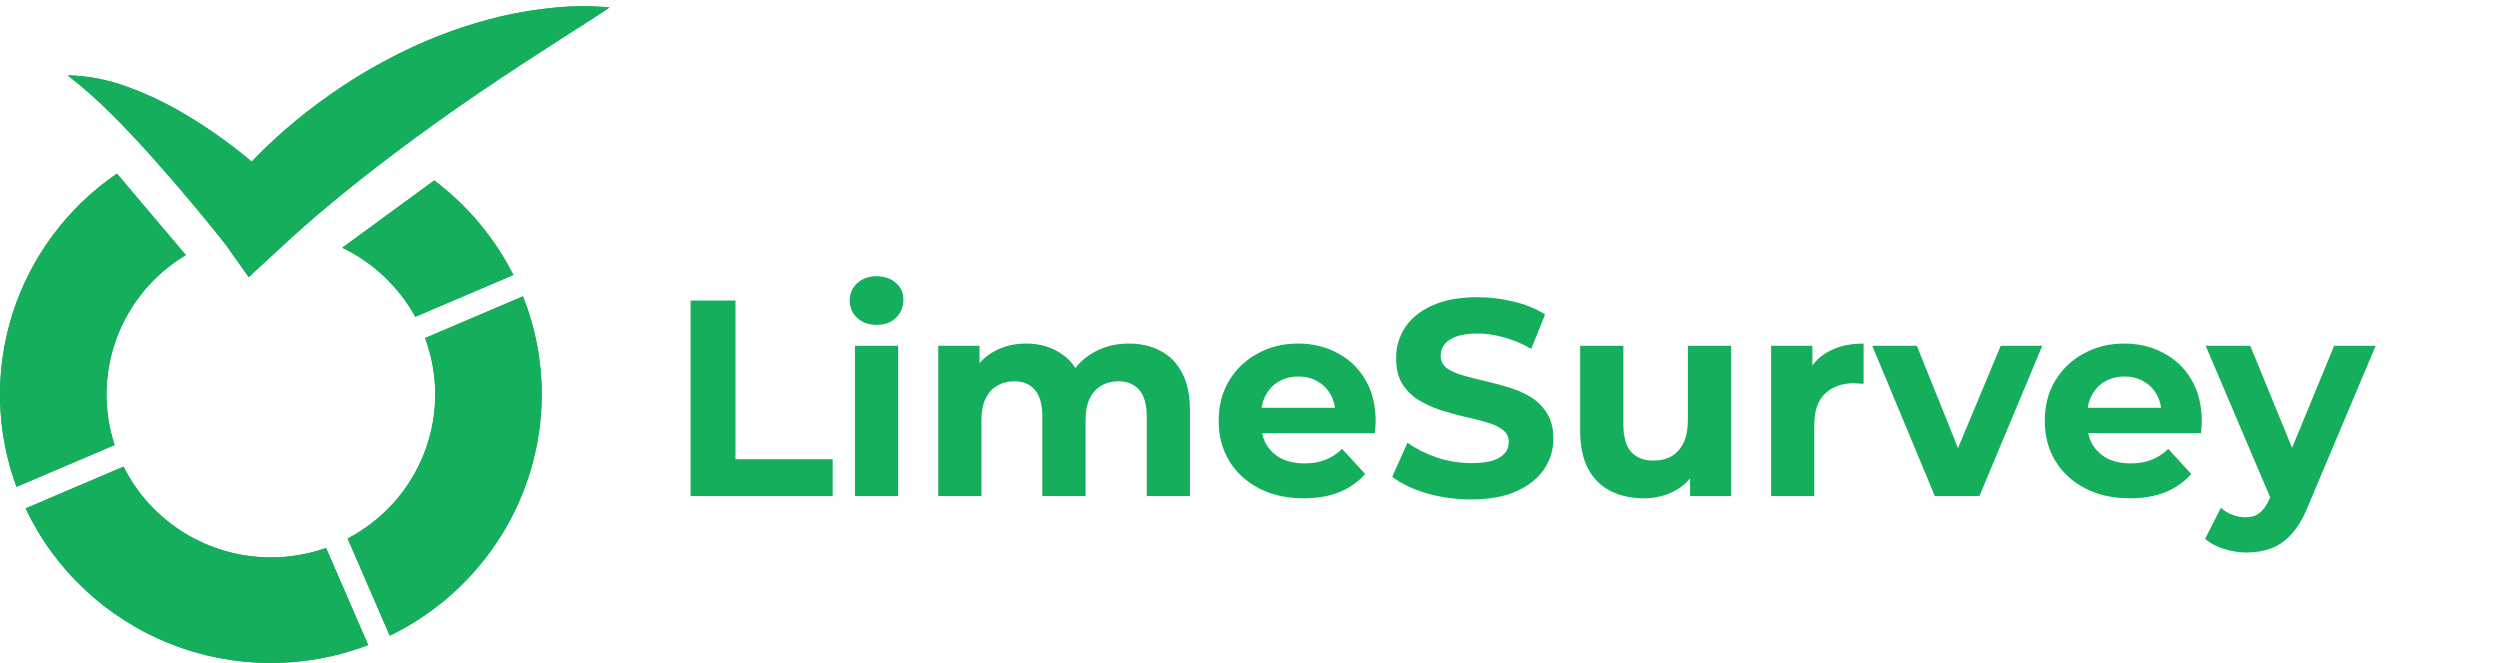
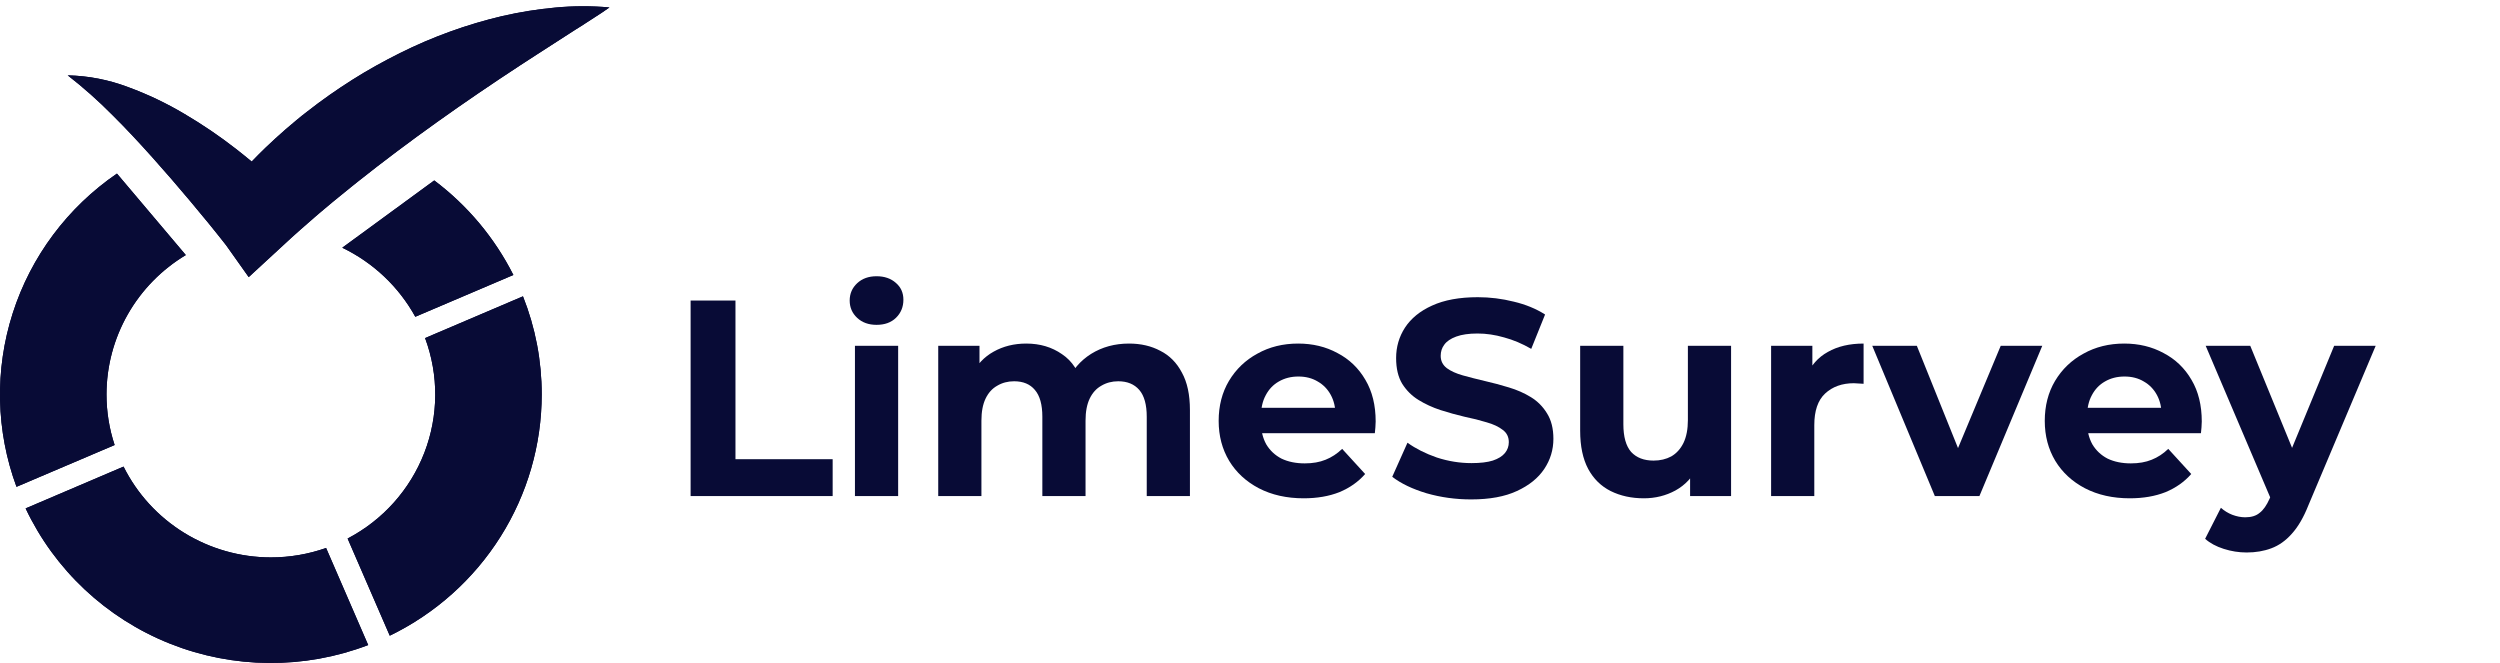
<svg xmlns="http://www.w3.org/2000/svg" width="181" height="48" viewBox="0 0 181 48" fill="none">
-   <path fill-rule="evenodd" clip-rule="evenodd" d="M4.903 5.455C6.398 5.487 7.879 5.776 9.286 6.31C10.693 6.826 12.053 7.473 13.35 8.245C14.639 9.002 15.881 9.845 17.069 10.768C17.459 11.072 17.842 11.38 18.222 11.697C18.546 11.36 18.875 11.03 19.209 10.707C19.693 10.24 20.196 9.787 20.698 9.347C20.954 9.13 21.209 8.913 21.465 8.699L21.851 8.382L22.246 8.075C23.296 7.25 24.386 6.489 25.507 5.778C26.629 5.066 27.786 4.428 28.966 3.838C31.327 2.663 33.804 1.767 36.352 1.166C37.625 0.873 38.914 0.666 40.212 0.547C41.514 0.424 42.822 0.421 44.124 0.538C43.755 0.805 43.382 1.045 43.012 1.282L43.011 1.282C42.833 1.397 42.654 1.512 42.478 1.628C42.209 1.805 41.935 1.982 41.661 2.147L41.638 2.162C41.511 2.242 41.384 2.322 41.258 2.407L40.854 2.667C40.169 3.101 39.494 3.539 38.825 3.974C38.447 4.22 38.071 4.464 37.696 4.706C35.625 6.065 33.614 7.429 31.645 8.836C29.676 10.242 27.755 11.681 25.878 13.173C25.721 13.3 25.563 13.426 25.406 13.552L25.405 13.552L25.405 13.553C25.095 13.801 24.784 14.049 24.478 14.306C24.165 14.556 23.857 14.816 23.55 15.075L23.55 15.075L23.55 15.075C23.4 15.201 23.251 15.328 23.101 15.453C23.006 15.535 22.911 15.617 22.816 15.698L22.816 15.698C22.458 16.007 22.103 16.313 21.757 16.623C21.638 16.73 21.52 16.836 21.402 16.941L21.401 16.941L21.401 16.941C21.301 17.03 21.201 17.119 21.102 17.209L20.509 17.756L18.007 20.063L16.378 17.766C16.347 17.719 16.289 17.648 16.24 17.589L16.083 17.39L15.764 16.989L15.114 16.182C14.674 15.644 14.23 15.108 13.781 14.573C12.885 13.506 11.973 12.445 11.037 11.402C10.102 10.358 9.149 9.33 8.144 8.334C7.124 7.302 6.041 6.34 4.903 5.455ZM19.61 40.356C17.391 40.354 15.217 39.737 13.333 38.575C11.448 37.414 9.929 35.754 8.945 33.782L1.854 36.808C3.959 41.261 7.689 44.759 12.291 46.595C16.894 48.431 22.027 48.469 26.657 46.702L23.609 39.672C22.326 40.126 20.973 40.357 19.61 40.356ZM9.247 22.765C8.241 24.533 7.712 26.528 7.711 28.557C7.71 29.802 7.909 31.038 8.299 32.22L1.194 35.246C-0.299 31.201 -0.395 26.779 0.922 22.674C2.238 18.57 4.892 15.014 8.467 12.567L13.453 18.466C11.701 19.517 10.253 20.997 9.247 22.765ZM31.439 13.063L24.781 17.934C27.024 19.016 28.872 20.764 30.068 22.934L37.168 19.908C35.813 17.221 33.853 14.879 31.439 13.063ZM37.863 21.454C38.763 23.717 39.224 26.128 39.221 28.56C39.218 32.199 38.185 35.765 36.24 38.852C34.296 41.939 31.517 44.424 28.219 46.024L25.167 38.989C27.717 37.654 29.691 35.447 30.723 32.778C31.755 30.108 31.773 27.158 30.776 24.476L37.863 21.454Z" fill="#14AE5C" />
-   <path fill-rule="evenodd" clip-rule="evenodd" d="M4.903 5.455C6.398 5.487 7.879 5.776 9.286 6.31C10.693 6.826 12.053 7.473 13.35 8.245C14.639 9.002 15.881 9.845 17.069 10.768C17.459 11.072 17.842 11.38 18.222 11.697C18.546 11.36 18.875 11.03 19.209 10.707C19.693 10.24 20.196 9.787 20.698 9.347C20.954 9.13 21.209 8.913 21.465 8.699L21.851 8.382L22.246 8.075C23.296 7.25 24.386 6.489 25.507 5.778C26.629 5.066 27.786 4.428 28.966 3.838C31.327 2.663 33.804 1.767 36.352 1.166C37.625 0.873 38.914 0.666 40.212 0.547C41.514 0.424 42.822 0.421 44.124 0.538C43.755 0.805 43.382 1.045 43.012 1.282L43.011 1.282C42.833 1.397 42.654 1.512 42.478 1.628C42.209 1.805 41.935 1.982 41.661 2.147L41.638 2.162C41.511 2.242 41.384 2.322 41.258 2.407L40.854 2.667C40.169 3.101 39.494 3.539 38.825 3.974C38.447 4.22 38.071 4.464 37.696 4.706C35.625 6.065 33.614 7.429 31.645 8.836C29.676 10.242 27.755 11.681 25.878 13.173C25.721 13.3 25.563 13.426 25.406 13.552L25.405 13.552L25.405 13.553C25.095 13.801 24.784 14.049 24.478 14.306C24.165 14.556 23.857 14.816 23.55 15.075L23.55 15.075L23.55 15.075C23.4 15.201 23.251 15.328 23.101 15.453C23.006 15.535 22.911 15.617 22.816 15.698L22.816 15.698C22.458 16.007 22.103 16.313 21.757 16.623C21.638 16.73 21.52 16.836 21.402 16.941L21.401 16.941L21.401 16.941C21.301 17.03 21.201 17.119 21.102 17.209L20.509 17.756L18.007 20.063L16.378 17.766C16.347 17.719 16.289 17.648 16.24 17.589L16.083 17.39L15.764 16.989L15.114 16.182C14.674 15.644 14.23 15.108 13.781 14.573C12.885 13.506 11.973 12.445 11.037 11.402C10.102 10.358 9.149 9.33 8.144 8.334C7.124 7.302 6.041 6.34 4.903 5.455ZM19.61 40.356C17.391 40.354 15.217 39.737 13.333 38.575C11.448 37.414 9.929 35.754 8.945 33.782L1.854 36.808C3.959 41.261 7.689 44.759 12.291 46.595C16.894 48.431 22.027 48.469 26.657 46.702L23.609 39.672C22.326 40.126 20.973 40.357 19.61 40.356ZM9.247 22.765C8.241 24.533 7.712 26.528 7.711 28.557C7.71 29.802 7.909 31.038 8.299 32.22L1.194 35.246C-0.299 31.201 -0.395 26.779 0.922 22.674C2.238 18.57 4.892 15.014 8.467 12.567L13.453 18.466C11.701 19.517 10.253 20.997 9.247 22.765ZM31.439 13.063L24.781 17.934C27.024 19.016 28.872 20.764 30.068 22.934L37.168 19.908C35.813 17.221 33.853 14.879 31.439 13.063ZM37.863 21.454C38.763 23.717 39.224 26.128 39.221 28.56C39.218 32.199 38.185 35.765 36.24 38.852C34.296 41.939 31.517 44.424 28.219 46.024L25.167 38.989C27.717 37.654 29.691 35.447 30.723 32.778C31.755 30.108 31.773 27.158 30.776 24.476L37.863 21.454Z" fill="#14AE5C" />
-   <path d="M50 35.915V21.759H53.248V33.246H60.284V35.915H50Z" fill="#14AE5C" />
-   <path d="M61.898 35.915V25.035H65.026V35.915H61.898ZM63.462 23.519C62.887 23.519 62.419 23.35 62.059 23.013C61.698 22.676 61.517 22.258 61.517 21.759C61.517 21.261 61.698 20.843 62.059 20.506C62.419 20.169 62.887 20 63.462 20C64.037 20 64.504 20.162 64.865 20.485C65.226 20.795 65.406 21.2 65.406 21.699C65.406 22.224 65.226 22.663 64.865 23.013C64.518 23.35 64.05 23.519 63.462 23.519Z" fill="#14AE5C" />
-   <path d="M81.741 24.874C82.596 24.874 83.351 25.049 84.006 25.399C84.675 25.736 85.196 26.262 85.57 26.977C85.958 27.678 86.151 28.581 86.151 29.687V35.915H83.024V30.172C83.024 29.296 82.844 28.648 82.483 28.23C82.122 27.813 81.614 27.604 80.959 27.604C80.505 27.604 80.097 27.712 79.736 27.927C79.375 28.129 79.095 28.439 78.894 28.857C78.694 29.275 78.593 29.808 78.593 30.455V35.915H75.466V30.172C75.466 29.296 75.286 28.648 74.925 28.23C74.577 27.813 74.076 27.604 73.421 27.604C72.967 27.604 72.559 27.712 72.198 27.927C71.837 28.129 71.557 28.439 71.356 28.857C71.156 29.275 71.055 29.808 71.055 30.455V35.915H67.928V25.035H70.915V28.008L70.354 27.139C70.728 26.397 71.256 25.837 71.938 25.46C72.633 25.069 73.421 24.874 74.303 24.874C75.292 24.874 76.154 25.13 76.889 25.642C77.638 26.141 78.132 26.909 78.373 27.947L77.27 27.644C77.631 26.795 78.206 26.121 78.994 25.622C79.796 25.123 80.712 24.874 81.741 24.874Z" fill="#14AE5C" />
-   <path d="M94.386 36.077C93.156 36.077 92.073 35.834 91.138 35.349C90.216 34.864 89.501 34.203 88.993 33.367C88.485 32.518 88.231 31.554 88.231 30.475C88.231 29.383 88.478 28.419 88.973 27.583C89.481 26.734 90.169 26.073 91.038 25.602C91.906 25.116 92.889 24.874 93.985 24.874C95.041 24.874 95.99 25.103 96.832 25.561C97.687 26.006 98.362 26.653 98.856 27.503C99.351 28.338 99.598 29.343 99.598 30.516C99.598 30.637 99.591 30.779 99.578 30.94C99.565 31.089 99.551 31.23 99.538 31.365H90.777V29.525H97.894L96.691 30.071C96.691 29.505 96.578 29.012 96.35 28.595C96.123 28.177 95.809 27.853 95.408 27.624C95.007 27.381 94.539 27.26 94.005 27.26C93.47 27.26 92.996 27.381 92.581 27.624C92.18 27.853 91.866 28.183 91.639 28.615C91.412 29.033 91.298 29.532 91.298 30.111V30.597C91.298 31.19 91.425 31.715 91.679 32.174C91.947 32.619 92.314 32.963 92.782 33.205C93.263 33.434 93.824 33.549 94.466 33.549C95.041 33.549 95.542 33.461 95.969 33.286C96.41 33.111 96.811 32.848 97.172 32.498L98.836 34.318C98.342 34.884 97.72 35.322 96.972 35.632C96.223 35.928 95.361 36.077 94.386 36.077Z" fill="#14AE5C" />
-   <path d="M106.512 36.158C105.389 36.158 104.313 36.009 103.284 35.713C102.255 35.403 101.426 35.005 100.798 34.52L101.901 32.053C102.502 32.484 103.21 32.841 104.026 33.124C104.854 33.394 105.69 33.529 106.532 33.529C107.173 33.529 107.688 33.468 108.075 33.347C108.476 33.212 108.77 33.03 108.957 32.801C109.145 32.572 109.238 32.309 109.238 32.012C109.238 31.635 109.091 31.338 108.797 31.122C108.503 30.893 108.115 30.711 107.634 30.576C107.153 30.428 106.619 30.293 106.031 30.172C105.456 30.037 104.874 29.875 104.286 29.687C103.712 29.498 103.184 29.255 102.703 28.959C102.221 28.662 101.827 28.271 101.52 27.786C101.226 27.3 101.079 26.68 101.079 25.925C101.079 25.116 101.293 24.381 101.72 23.721C102.161 23.047 102.816 22.514 103.685 22.123C104.567 21.719 105.67 21.517 106.993 21.517C107.875 21.517 108.744 21.625 109.599 21.84C110.454 22.043 111.21 22.352 111.864 22.77L110.862 25.258C110.207 24.88 109.552 24.604 108.897 24.429C108.242 24.24 107.601 24.146 106.973 24.146C106.345 24.146 105.83 24.22 105.429 24.368C105.028 24.516 104.741 24.712 104.567 24.954C104.393 25.184 104.306 25.453 104.306 25.763C104.306 26.127 104.453 26.424 104.747 26.653C105.042 26.869 105.429 27.044 105.91 27.179C106.391 27.314 106.919 27.449 107.494 27.583C108.082 27.718 108.663 27.873 109.238 28.049C109.826 28.224 110.361 28.46 110.842 28.756C111.323 29.053 111.711 29.444 112.005 29.929C112.312 30.415 112.466 31.028 112.466 31.77C112.466 32.565 112.245 33.293 111.804 33.953C111.363 34.614 110.702 35.147 109.82 35.551C108.951 35.956 107.848 36.158 106.512 36.158Z" fill="#14AE5C" />
-   <path d="M119.015 36.077C118.12 36.077 117.318 35.902 116.61 35.551C115.915 35.2 115.373 34.668 114.986 33.953C114.598 33.225 114.404 32.302 114.404 31.183V25.035H117.532V30.718C117.532 31.621 117.719 32.288 118.093 32.72C118.481 33.138 119.022 33.347 119.717 33.347C120.198 33.347 120.626 33.246 121 33.044C121.374 32.828 121.668 32.504 121.882 32.073C122.096 31.628 122.203 31.075 122.203 30.415V25.035H125.33V35.915H122.363V32.922L122.905 33.792C122.544 34.547 122.009 35.12 121.301 35.511C120.606 35.888 119.844 36.077 119.015 36.077Z" fill="#14AE5C" />
-   <path d="M128.228 35.915V25.035H131.215V28.109L130.794 27.219C131.115 26.451 131.629 25.871 132.337 25.48C133.046 25.076 133.908 24.874 134.924 24.874V27.786C134.79 27.772 134.67 27.765 134.563 27.765C134.456 27.752 134.342 27.745 134.222 27.745C133.367 27.745 132.672 27.995 132.137 28.493C131.616 28.979 131.355 29.741 131.355 30.779V35.915H128.228Z" fill="#14AE5C" />
-   <path d="M140.082 35.915L135.551 25.035H138.779L142.548 34.398H140.944L144.853 25.035H147.861L143.31 35.915H140.082Z" fill="#14AE5C" />
-   <path d="M154.196 36.077C152.966 36.077 151.884 35.834 150.948 35.349C150.026 34.864 149.311 34.203 148.803 33.367C148.295 32.518 148.041 31.554 148.041 30.475C148.041 29.383 148.288 28.419 148.783 27.583C149.291 26.734 149.979 26.073 150.848 25.602C151.717 25.116 152.699 24.874 153.795 24.874C154.851 24.874 155.8 25.103 156.642 25.561C157.497 26.006 158.172 26.653 158.666 27.503C159.161 28.338 159.408 29.343 159.408 30.516C159.408 30.637 159.402 30.779 159.388 30.94C159.375 31.089 159.361 31.23 159.348 31.365H150.587V29.525H157.704L156.501 30.071C156.501 29.505 156.388 29.012 156.16 28.595C155.933 28.177 155.619 27.853 155.218 27.624C154.817 27.381 154.35 27.26 153.815 27.26C153.28 27.26 152.806 27.381 152.392 27.624C151.991 27.853 151.676 28.183 151.449 28.615C151.222 29.033 151.108 29.532 151.108 30.111V30.597C151.108 31.19 151.235 31.715 151.489 32.174C151.757 32.619 152.124 32.963 152.592 33.205C153.073 33.434 153.634 33.549 154.276 33.549C154.851 33.549 155.352 33.461 155.78 33.286C156.221 33.111 156.622 32.848 156.982 32.498L158.646 34.318C158.152 34.884 157.53 35.322 156.782 35.632C156.034 35.928 155.171 36.077 154.196 36.077Z" fill="#14AE5C" />
-   <path d="M162.658 40C162.096 40 161.542 39.912 160.994 39.737C160.446 39.562 159.998 39.319 159.651 39.009L160.793 36.764C161.034 36.98 161.308 37.149 161.615 37.27C161.936 37.391 162.25 37.452 162.558 37.452C162.999 37.452 163.346 37.344 163.6 37.128C163.867 36.926 164.108 36.582 164.322 36.097L164.883 34.762L165.124 34.419L168.993 25.035H172L167.128 36.582C166.781 37.459 166.38 38.146 165.926 38.645C165.485 39.144 164.99 39.494 164.442 39.697C163.907 39.899 163.313 40 162.658 40ZM164.502 36.34L159.691 25.035H162.918L166.647 34.136L164.502 36.34Z" fill="#14AE5C" />
+   <path fill-rule="evenodd" clip-rule="evenodd" d="M4.903 5.455C6.398 5.487 7.879 5.776 9.286 6.31C10.693 6.826 12.053 7.473 13.35 8.245C14.639 9.002 15.881 9.845 17.069 10.768C17.459 11.072 17.842 11.38 18.222 11.697C18.546 11.36 18.875 11.03 19.209 10.707C19.693 10.24 20.196 9.787 20.698 9.347C20.954 9.13 21.209 8.913 21.465 8.699L21.851 8.382L22.246 8.075C23.296 7.25 24.386 6.489 25.507 5.778C26.629 5.066 27.786 4.428 28.966 3.838C31.327 2.663 33.804 1.767 36.352 1.166C37.625 0.873 38.914 0.666 40.212 0.547C41.514 0.424 42.822 0.421 44.124 0.538C43.755 0.805 43.382 1.045 43.012 1.282L43.011 1.282C42.833 1.397 42.654 1.512 42.478 1.628C42.209 1.805 41.935 1.982 41.661 2.147L41.638 2.162C41.511 2.242 41.384 2.322 41.258 2.407L40.854 2.667C40.169 3.101 39.494 3.539 38.825 3.974C38.447 4.22 38.071 4.464 37.696 4.706C35.625 6.065 33.614 7.429 31.645 8.836C29.676 10.242 27.755 11.681 25.878 13.173C25.721 13.3 25.563 13.426 25.406 13.552L25.405 13.552L25.405 13.553C25.095 13.801 24.784 14.049 24.478 14.306C24.165 14.556 23.857 14.816 23.55 15.075L23.55 15.075L23.55 15.075C23.4 15.201 23.251 15.328 23.101 15.453C23.006 15.535 22.911 15.617 22.816 15.698L22.816 15.698C22.458 16.007 22.103 16.313 21.757 16.623C21.638 16.73 21.52 16.836 21.402 16.941L21.401 16.941L21.401 16.941C21.301 17.03 21.201 17.119 21.102 17.209L20.509 17.756L18.007 20.063L16.378 17.766C16.347 17.719 16.289 17.648 16.24 17.589L16.083 17.39L15.764 16.989L15.114 16.182C14.674 15.644 14.23 15.108 13.781 14.573C12.885 13.506 11.973 12.445 11.037 11.402C10.102 10.358 9.149 9.33 8.144 8.334C7.124 7.302 6.041 6.34 4.903 5.455ZM19.61 40.356C17.391 40.354 15.217 39.737 13.333 38.575C11.448 37.414 9.929 35.754 8.945 33.782L1.854 36.808C3.959 41.261 7.689 44.759 12.291 46.595C16.894 48.431 22.027 48.469 26.657 46.702L23.609 39.672C22.326 40.126 20.973 40.357 19.61 40.356ZM9.247 22.765C8.241 24.533 7.712 26.528 7.711 28.557C7.71 29.802 7.909 31.038 8.299 32.22L1.194 35.246C-0.299 31.201 -0.395 26.779 0.922 22.674C2.238 18.57 4.892 15.014 8.467 12.567L13.453 18.466C11.701 19.517 10.253 20.997 9.247 22.765ZM31.439 13.063L24.781 17.934C27.024 19.016 28.872 20.764 30.068 22.934L37.168 19.908C35.813 17.221 33.853 14.879 31.439 13.063ZM37.863 21.454C38.763 23.717 39.224 26.128 39.221 28.56C39.218 32.199 38.185 35.765 36.24 38.852C34.296 41.939 31.517 44.424 28.219 46.024L25.167 38.989C27.717 37.654 29.691 35.447 30.723 32.778C31.755 30.108 31.773 27.158 30.776 24.476L37.863 21.454Z" fill="#080B36" />
+   <path fill-rule="evenodd" clip-rule="evenodd" d="M4.903 5.455C6.398 5.487 7.879 5.776 9.286 6.31C10.693 6.826 12.053 7.473 13.35 8.245C14.639 9.002 15.881 9.845 17.069 10.768C17.459 11.072 17.842 11.38 18.222 11.697C18.546 11.36 18.875 11.03 19.209 10.707C19.693 10.24 20.196 9.787 20.698 9.347C20.954 9.13 21.209 8.913 21.465 8.699L21.851 8.382L22.246 8.075C23.296 7.25 24.386 6.489 25.507 5.778C26.629 5.066 27.786 4.428 28.966 3.838C31.327 2.663 33.804 1.767 36.352 1.166C37.625 0.873 38.914 0.666 40.212 0.547C41.514 0.424 42.822 0.421 44.124 0.538C43.755 0.805 43.382 1.045 43.012 1.282L43.011 1.282C42.833 1.397 42.654 1.512 42.478 1.628C42.209 1.805 41.935 1.982 41.661 2.147L41.638 2.162C41.511 2.242 41.384 2.322 41.258 2.407L40.854 2.667C40.169 3.101 39.494 3.539 38.825 3.974C38.447 4.22 38.071 4.464 37.696 4.706C35.625 6.065 33.614 7.429 31.645 8.836C29.676 10.242 27.755 11.681 25.878 13.173C25.721 13.3 25.563 13.426 25.406 13.552L25.405 13.552L25.405 13.553C25.095 13.801 24.784 14.049 24.478 14.306C24.165 14.556 23.857 14.816 23.55 15.075L23.55 15.075L23.55 15.075C23.4 15.201 23.251 15.328 23.101 15.453C23.006 15.535 22.911 15.617 22.816 15.698L22.816 15.698C22.458 16.007 22.103 16.313 21.757 16.623C21.638 16.73 21.52 16.836 21.402 16.941L21.401 16.941L21.401 16.941C21.301 17.03 21.201 17.119 21.102 17.209L20.509 17.756L18.007 20.063L16.378 17.766C16.347 17.719 16.289 17.648 16.24 17.589L16.083 17.39L15.764 16.989L15.114 16.182C14.674 15.644 14.23 15.108 13.781 14.573C12.885 13.506 11.973 12.445 11.037 11.402C10.102 10.358 9.149 9.33 8.144 8.334C7.124 7.302 6.041 6.34 4.903 5.455ZM19.61 40.356C17.391 40.354 15.217 39.737 13.333 38.575C11.448 37.414 9.929 35.754 8.945 33.782L1.854 36.808C3.959 41.261 7.689 44.759 12.291 46.595C16.894 48.431 22.027 48.469 26.657 46.702L23.609 39.672C22.326 40.126 20.973 40.357 19.61 40.356ZM9.247 22.765C8.241 24.533 7.712 26.528 7.711 28.557C7.71 29.802 7.909 31.038 8.299 32.22L1.194 35.246C-0.299 31.201 -0.395 26.779 0.922 22.674C2.238 18.57 4.892 15.014 8.467 12.567L13.453 18.466C11.701 19.517 10.253 20.997 9.247 22.765ZM31.439 13.063L24.781 17.934C27.024 19.016 28.872 20.764 30.068 22.934L37.168 19.908C35.813 17.221 33.853 14.879 31.439 13.063ZM37.863 21.454C38.763 23.717 39.224 26.128 39.221 28.56C39.218 32.199 38.185 35.765 36.24 38.852C34.296 41.939 31.517 44.424 28.219 46.024L25.167 38.989C27.717 37.654 29.691 35.447 30.723 32.778C31.755 30.108 31.773 27.158 30.776 24.476L37.863 21.454Z" fill="#080B36" />
+   <path d="M50 35.915V21.759H53.248V33.246H60.284V35.915H50Z" fill="#080B36" />
+   <path d="M61.898 35.915V25.035H65.026V35.915H61.898ZM63.462 23.519C62.887 23.519 62.419 23.35 62.059 23.013C61.698 22.676 61.517 22.258 61.517 21.759C61.517 21.261 61.698 20.843 62.059 20.506C62.419 20.169 62.887 20 63.462 20C64.037 20 64.504 20.162 64.865 20.485C65.226 20.795 65.406 21.2 65.406 21.699C65.406 22.224 65.226 22.663 64.865 23.013C64.518 23.35 64.05 23.519 63.462 23.519Z" fill="#080B36" />
+   <path d="M81.741 24.874C82.596 24.874 83.351 25.049 84.006 25.399C84.675 25.736 85.196 26.262 85.57 26.977C85.958 27.678 86.151 28.581 86.151 29.687V35.915H83.024V30.172C83.024 29.296 82.844 28.648 82.483 28.23C82.122 27.813 81.614 27.604 80.959 27.604C80.505 27.604 80.097 27.712 79.736 27.927C79.375 28.129 79.095 28.439 78.894 28.857C78.694 29.275 78.593 29.808 78.593 30.455V35.915H75.466V30.172C75.466 29.296 75.286 28.648 74.925 28.23C74.577 27.813 74.076 27.604 73.421 27.604C72.967 27.604 72.559 27.712 72.198 27.927C71.837 28.129 71.557 28.439 71.356 28.857C71.156 29.275 71.055 29.808 71.055 30.455V35.915H67.928V25.035H70.915V28.008L70.354 27.139C70.728 26.397 71.256 25.837 71.938 25.46C72.633 25.069 73.421 24.874 74.303 24.874C75.292 24.874 76.154 25.13 76.889 25.642C77.638 26.141 78.132 26.909 78.373 27.947L77.27 27.644C77.631 26.795 78.206 26.121 78.994 25.622C79.796 25.123 80.712 24.874 81.741 24.874Z" fill="#080B36" />
+   <path d="M94.386 36.077C93.156 36.077 92.073 35.834 91.138 35.349C90.216 34.864 89.501 34.203 88.993 33.367C88.485 32.518 88.231 31.554 88.231 30.475C88.231 29.383 88.478 28.419 88.973 27.583C89.481 26.734 90.169 26.073 91.038 25.602C91.906 25.116 92.889 24.874 93.985 24.874C95.041 24.874 95.99 25.103 96.832 25.561C97.687 26.006 98.362 26.653 98.856 27.503C99.351 28.338 99.598 29.343 99.598 30.516C99.598 30.637 99.591 30.779 99.578 30.94C99.565 31.089 99.551 31.23 99.538 31.365H90.777V29.525H97.894L96.691 30.071C96.691 29.505 96.578 29.012 96.35 28.595C96.123 28.177 95.809 27.853 95.408 27.624C95.007 27.381 94.539 27.26 94.005 27.26C93.47 27.26 92.996 27.381 92.581 27.624C92.18 27.853 91.866 28.183 91.639 28.615C91.412 29.033 91.298 29.532 91.298 30.111V30.597C91.298 31.19 91.425 31.715 91.679 32.174C91.947 32.619 92.314 32.963 92.782 33.205C93.263 33.434 93.824 33.549 94.466 33.549C95.041 33.549 95.542 33.461 95.969 33.286C96.41 33.111 96.811 32.848 97.172 32.498L98.836 34.318C98.342 34.884 97.72 35.322 96.972 35.632C96.223 35.928 95.361 36.077 94.386 36.077Z" fill="#080B36" />
+   <path d="M106.512 36.158C105.389 36.158 104.313 36.009 103.284 35.713C102.255 35.403 101.426 35.005 100.798 34.52L101.901 32.053C102.502 32.484 103.21 32.841 104.026 33.124C104.854 33.394 105.69 33.529 106.532 33.529C107.173 33.529 107.688 33.468 108.075 33.347C108.476 33.212 108.77 33.03 108.957 32.801C109.145 32.572 109.238 32.309 109.238 32.012C109.238 31.635 109.091 31.338 108.797 31.122C108.503 30.893 108.115 30.711 107.634 30.576C107.153 30.428 106.619 30.293 106.031 30.172C105.456 30.037 104.874 29.875 104.286 29.687C103.712 29.498 103.184 29.255 102.703 28.959C102.221 28.662 101.827 28.271 101.52 27.786C101.226 27.3 101.079 26.68 101.079 25.925C101.079 25.116 101.293 24.381 101.72 23.721C102.161 23.047 102.816 22.514 103.685 22.123C104.567 21.719 105.67 21.517 106.993 21.517C107.875 21.517 108.744 21.625 109.599 21.84C110.454 22.043 111.21 22.352 111.864 22.77L110.862 25.258C110.207 24.88 109.552 24.604 108.897 24.429C108.242 24.24 107.601 24.146 106.973 24.146C106.345 24.146 105.83 24.22 105.429 24.368C105.028 24.516 104.741 24.712 104.567 24.954C104.393 25.184 104.306 25.453 104.306 25.763C104.306 26.127 104.453 26.424 104.747 26.653C105.042 26.869 105.429 27.044 105.91 27.179C106.391 27.314 106.919 27.449 107.494 27.583C108.082 27.718 108.663 27.873 109.238 28.049C109.826 28.224 110.361 28.46 110.842 28.756C111.323 29.053 111.711 29.444 112.005 29.929C112.312 30.415 112.466 31.028 112.466 31.77C112.466 32.565 112.245 33.293 111.804 33.953C111.363 34.614 110.702 35.147 109.82 35.551C108.951 35.956 107.848 36.158 106.512 36.158Z" fill="#080B36" />
+   <path d="M119.015 36.077C118.12 36.077 117.318 35.902 116.61 35.551C115.915 35.2 115.373 34.668 114.986 33.953C114.598 33.225 114.404 32.302 114.404 31.183V25.035H117.532V30.718C117.532 31.621 117.719 32.288 118.093 32.72C118.481 33.138 119.022 33.347 119.717 33.347C120.198 33.347 120.626 33.246 121 33.044C121.374 32.828 121.668 32.504 121.882 32.073C122.096 31.628 122.203 31.075 122.203 30.415V25.035H125.33V35.915H122.363V32.922L122.905 33.792C122.544 34.547 122.009 35.12 121.301 35.511C120.606 35.888 119.844 36.077 119.015 36.077Z" fill="#080B36" />
+   <path d="M128.228 35.915V25.035H131.215V28.109L130.794 27.219C131.115 26.451 131.629 25.871 132.337 25.48C133.046 25.076 133.908 24.874 134.924 24.874V27.786C134.79 27.772 134.67 27.765 134.563 27.765C134.456 27.752 134.342 27.745 134.222 27.745C133.367 27.745 132.672 27.995 132.137 28.493C131.616 28.979 131.355 29.741 131.355 30.779V35.915H128.228Z" fill="#080B36" />
+   <path d="M140.082 35.915L135.551 25.035H138.779L142.548 34.398H140.944L144.853 25.035H147.861L143.31 35.915H140.082Z" fill="#080B36" />
+   <path d="M154.196 36.077C152.966 36.077 151.884 35.834 150.948 35.349C150.026 34.864 149.311 34.203 148.803 33.367C148.295 32.518 148.041 31.554 148.041 30.475C148.041 29.383 148.288 28.419 148.783 27.583C149.291 26.734 149.979 26.073 150.848 25.602C151.717 25.116 152.699 24.874 153.795 24.874C154.851 24.874 155.8 25.103 156.642 25.561C157.497 26.006 158.172 26.653 158.666 27.503C159.161 28.338 159.408 29.343 159.408 30.516C159.408 30.637 159.402 30.779 159.388 30.94C159.375 31.089 159.361 31.23 159.348 31.365H150.587V29.525H157.704L156.501 30.071C156.501 29.505 156.388 29.012 156.16 28.595C155.933 28.177 155.619 27.853 155.218 27.624C154.817 27.381 154.35 27.26 153.815 27.26C153.28 27.26 152.806 27.381 152.392 27.624C151.991 27.853 151.676 28.183 151.449 28.615C151.222 29.033 151.108 29.532 151.108 30.111V30.597C151.108 31.19 151.235 31.715 151.489 32.174C151.757 32.619 152.124 32.963 152.592 33.205C153.073 33.434 153.634 33.549 154.276 33.549C154.851 33.549 155.352 33.461 155.78 33.286C156.221 33.111 156.622 32.848 156.982 32.498L158.646 34.318C158.152 34.884 157.53 35.322 156.782 35.632C156.034 35.928 155.171 36.077 154.196 36.077Z" fill="#080B36" />
+   <path d="M162.658 40C162.096 40 161.542 39.912 160.994 39.737C160.446 39.562 159.998 39.319 159.651 39.009L160.793 36.764C161.034 36.98 161.308 37.149 161.615 37.27C161.936 37.391 162.25 37.452 162.558 37.452C162.999 37.452 163.346 37.344 163.6 37.128C163.867 36.926 164.108 36.582 164.322 36.097L164.883 34.762L165.124 34.419L168.993 25.035H172L167.128 36.582C166.781 37.459 166.38 38.146 165.926 38.645C165.485 39.144 164.99 39.494 164.442 39.697C163.907 39.899 163.313 40 162.658 40ZM164.502 36.34L159.691 25.035H162.918L166.647 34.136L164.502 36.34Z" fill="#080B36" />
</svg>
